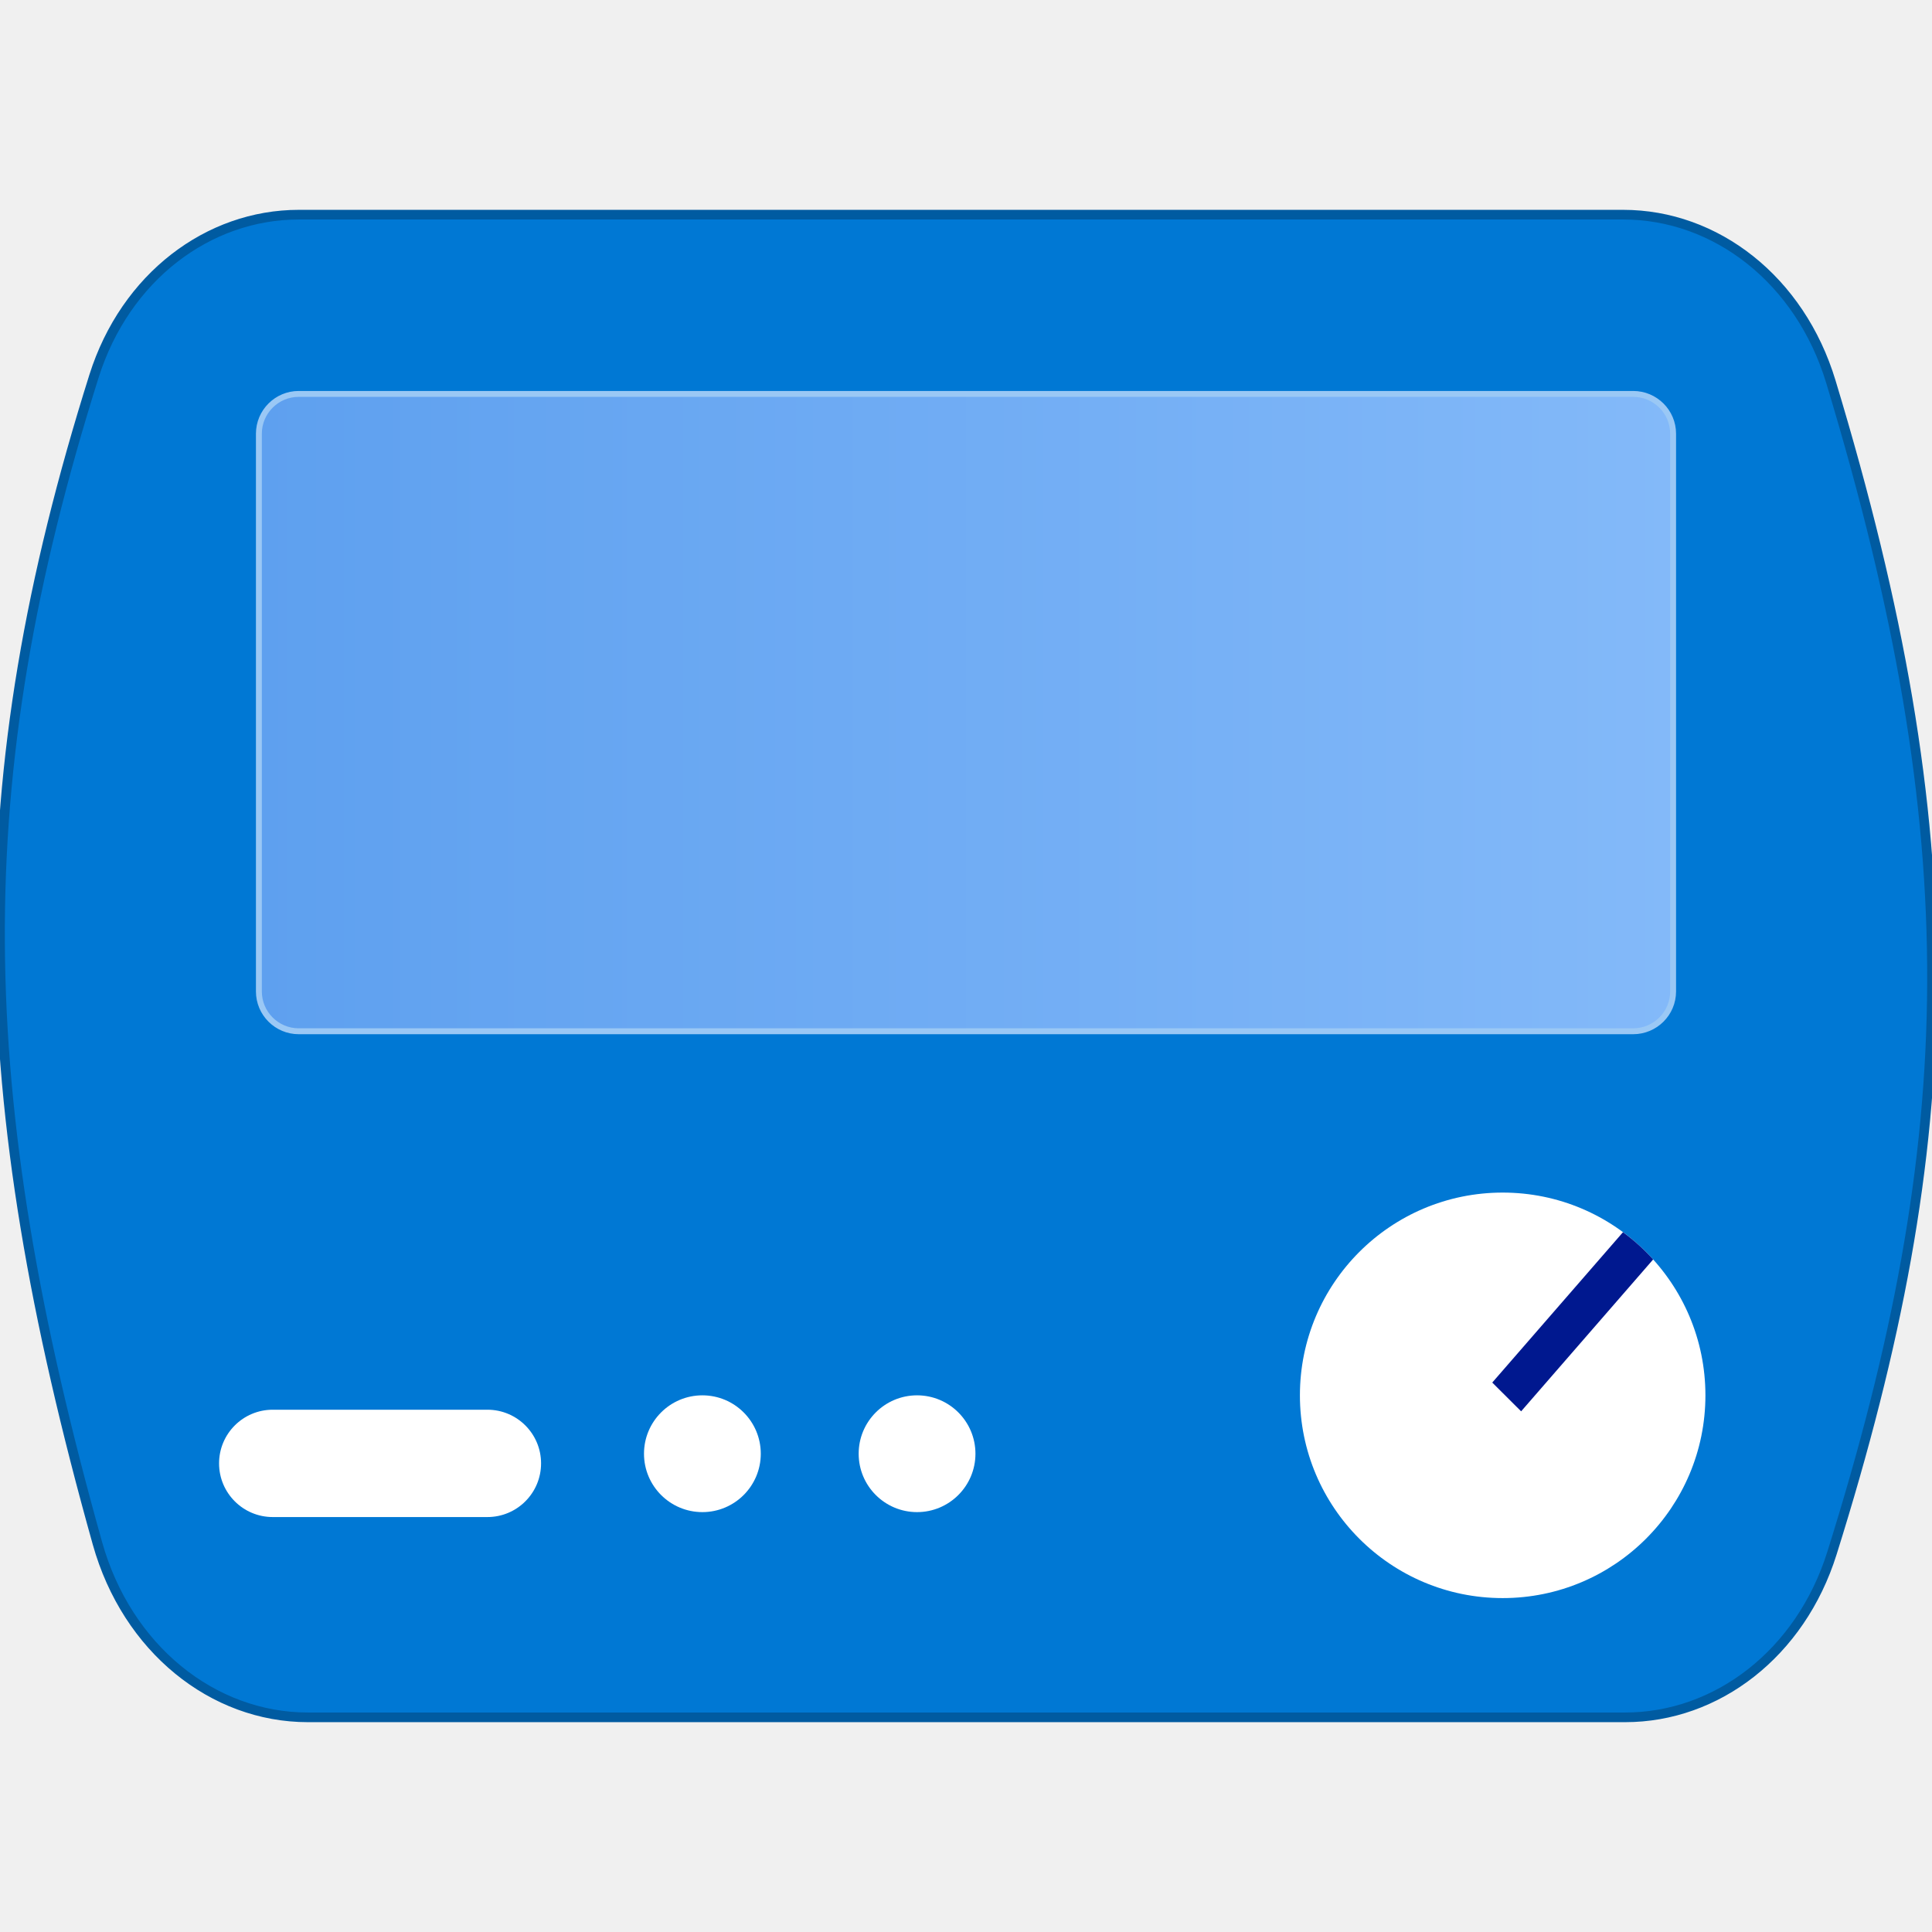
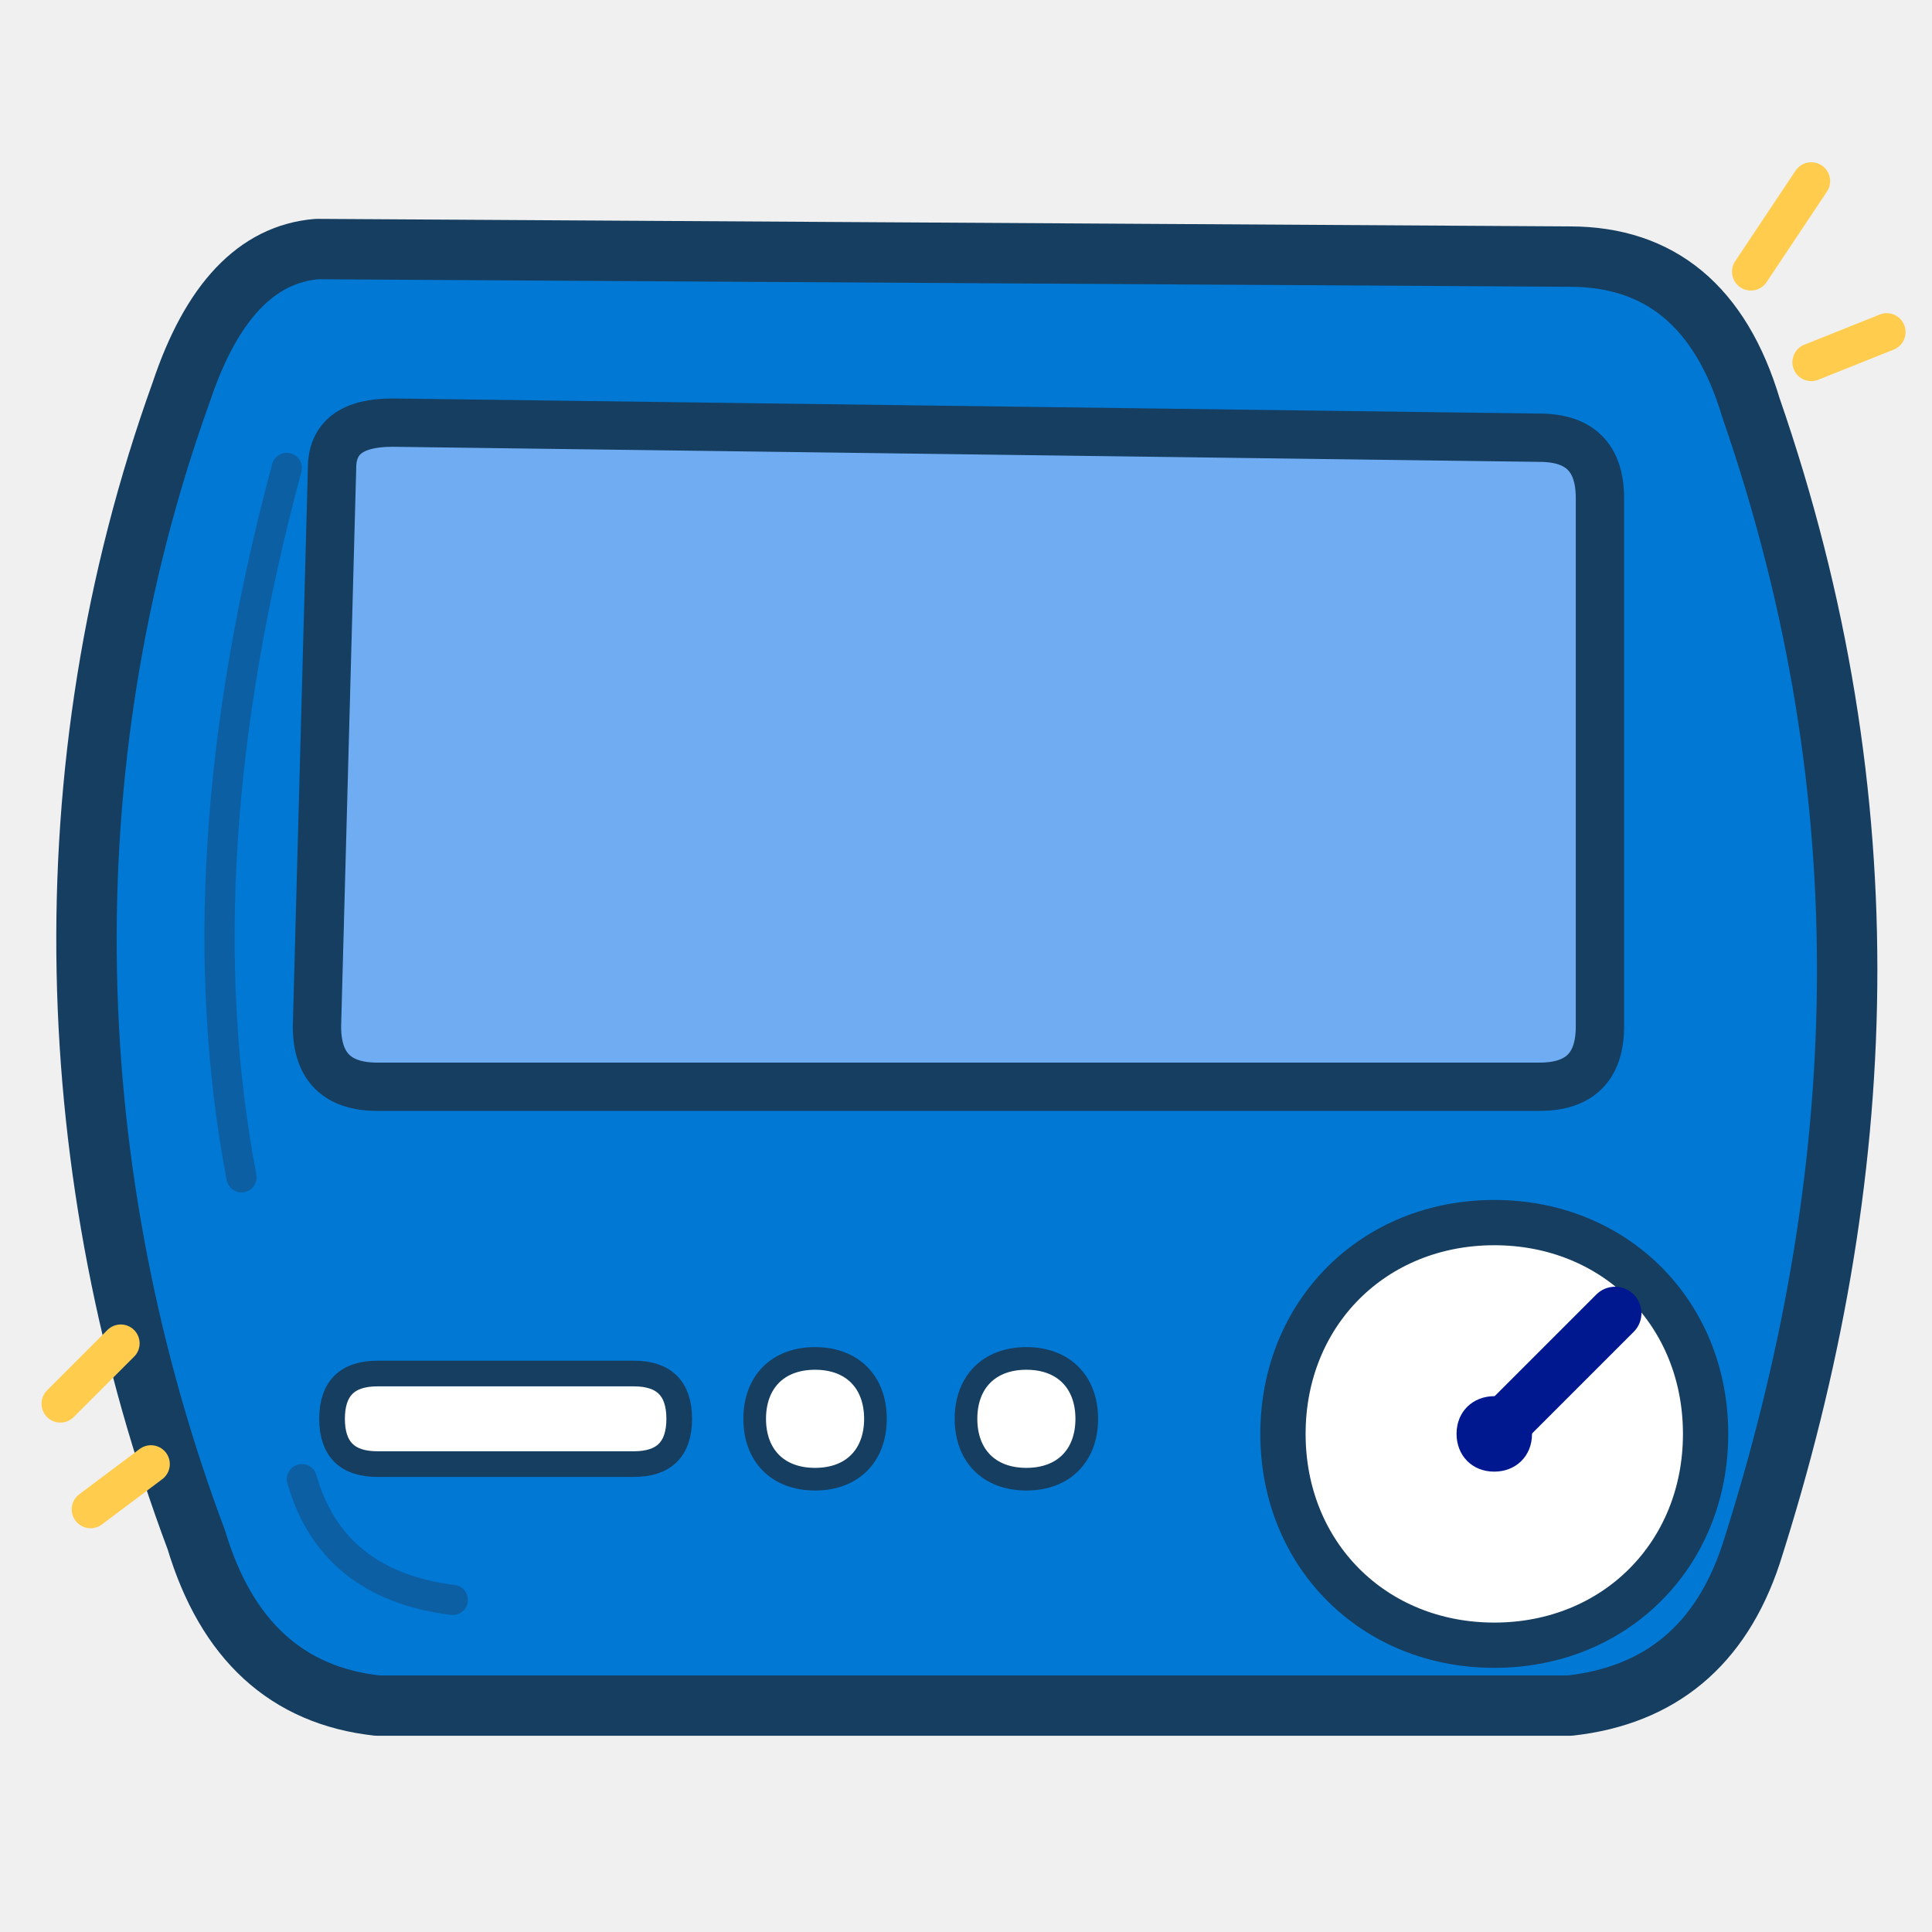
- <svg xmlns="http://www.w3.org/2000/svg" width="128" height="128" viewBox="0 0 128 128">
-   <defs>
-     <linearGradient id="screenBlue" x1="2.412" y1="6.639" x2="15.588" y2="6.639" gradientUnits="userSpaceOnUse">
-       <stop offset="0" stop-color="#5EA0EF" />
-       <stop offset="1" stop-color="#83B9F9" />
-     </linearGradient>
-     <clipPath id="indicatorClip">
-       <rect x="12" y="11" width="4" height="4" />
-     </clipPath>
-   </defs>
-   <g transform="scale(7.111111)">
-     <path d="M.876 3.504       C1.168 2.58 1.941 2 2.784 2       H15.123       C15.986 2 16.771 2.607 17.058 3.557       C18.343 7.803 18.282 10.6 17.068 14.47       C16.775 15.405 15.995 16 15.142 16       H2.868       C1.983 16 1.183 15.36 .908 14.379       C-.274 10.163 -.32 7.298 .876 3.504Z" fill="#0078D4" stroke="#005ba1" stroke-width=".09" stroke-linejoin="round" />
-     <path d="M2.412 4.041       C2.412 3.836 2.579 3.67 2.783 3.67       H15.216       C15.421 3.67 15.588 3.836 15.588 4.041       V9.237       C15.588 9.442 15.421 9.608 15.216 9.608       H2.783       C2.579 9.608 2.412 9.442 2.412 9.237Z" fill="url(#screenBlue)" stroke="#9ac8f5" stroke-width=".055" stroke-linejoin="round" />
-     <circle cx="8.544" cy="13.544" r=".544" fill="#fff" />
-     <circle cx="6.544" cy="13.544" r=".544" fill="#fff" />
-     <rect x="2.041" y="13.134" width="3" height="1" rx=".5" fill="#fff" />
-     <g clip-path="url(#indicatorClip)">
-       <circle cx="14" cy="13" r="1.889" fill="#fff" />
-       <path d="M15.402 11.734         C15.317 11.64 15.223 11.555 15.121 11.48         L13.903 12.881         L14.172 13.149Z" fill="#00188F" />
-     </g>
-   </g>
+ <svg xmlns="http://www.w3.org/2000/svg" width="128" height="128" viewBox="0 0 128 128" fill="none" stroke-linecap="round" stroke-linejoin="round">
+   <path d="M21 16.5 Q15 17 12 26 C3 51 4 78 13 102 Q16 112 25 113 L104 113 Q113 112 116 103 C124 78 125 53 116 27 Q113 17 104 17 Z" fill="#0078D4" stroke="#163E60" stroke-width="4" />
+   <path d="M19 31 Q12 57 16 78 M20 98 Q22 105 30 106" stroke="#164F84" stroke-width="2" opacity=".6" />
+   <path d="M22 31 Q22 28 26 28 L102 29 Q106 29 106 33 L106 68 Q106 72 102 72 L25 72 Q21 72 21 68 Z" fill="#70ACF2" stroke="#163E60" stroke-width="3.2" />
+   <path d="M22 94 Q22 91 25 91 L42 91 Q45 91 45 94 Q45 97 42 97 L25 97 Q22 97 22 94Z" fill="#FFFFFF" stroke="#163E60" stroke-width="1.7" />
+   <path d="M58 94 C58 96.4 56.5 98 54 98 C51.5 98 50 96.4 50 94 C50 91.6 51.5 90 54 90 C56.5 90 58 91.6 58 94Z" fill="#FFFFFF" stroke="#163E60" stroke-width="1.5" />
+   <path d="M72 94 C72 96.4 70.5 98 68 98 C65.5 98 64 96.4 64 94 C64 91.6 65.5 90 68 90 C70.5 90 72 91.6 72 94Z" fill="#FFFFFF" stroke="#163E60" stroke-width="1.5" />
+   <path d="M99 81 C107 81 113 87 113 95 C113 103 107 109 99 109 C91 109 85 103 85 95 C85 87 91 81 99 81Z" fill="#FFFFFF" stroke="#163E60" stroke-width="3" />
+   <path d="M99 95 L107 87" stroke="#00188F" stroke-width="3.5" />
+   <path d="M99 92.5 C100.5 92.5 101.5 93.7 101.5 95 C101.5 96.5 100.4 97.5 99 97.5 C97.5 97.5 96.5 96.4 96.5 95 C96.5 93.5 97.6 92.5 99 92.5Z" fill="#00188F" />
+   <path d="M116 18 L120 12 M120 24 L125 22" stroke="#FFCC4D" stroke-width="2.5" />
+   <path d="M8 89 L4 93 M10 97 L6 100" stroke="#FFCC4D" stroke-width="2.5" />
</svg>
